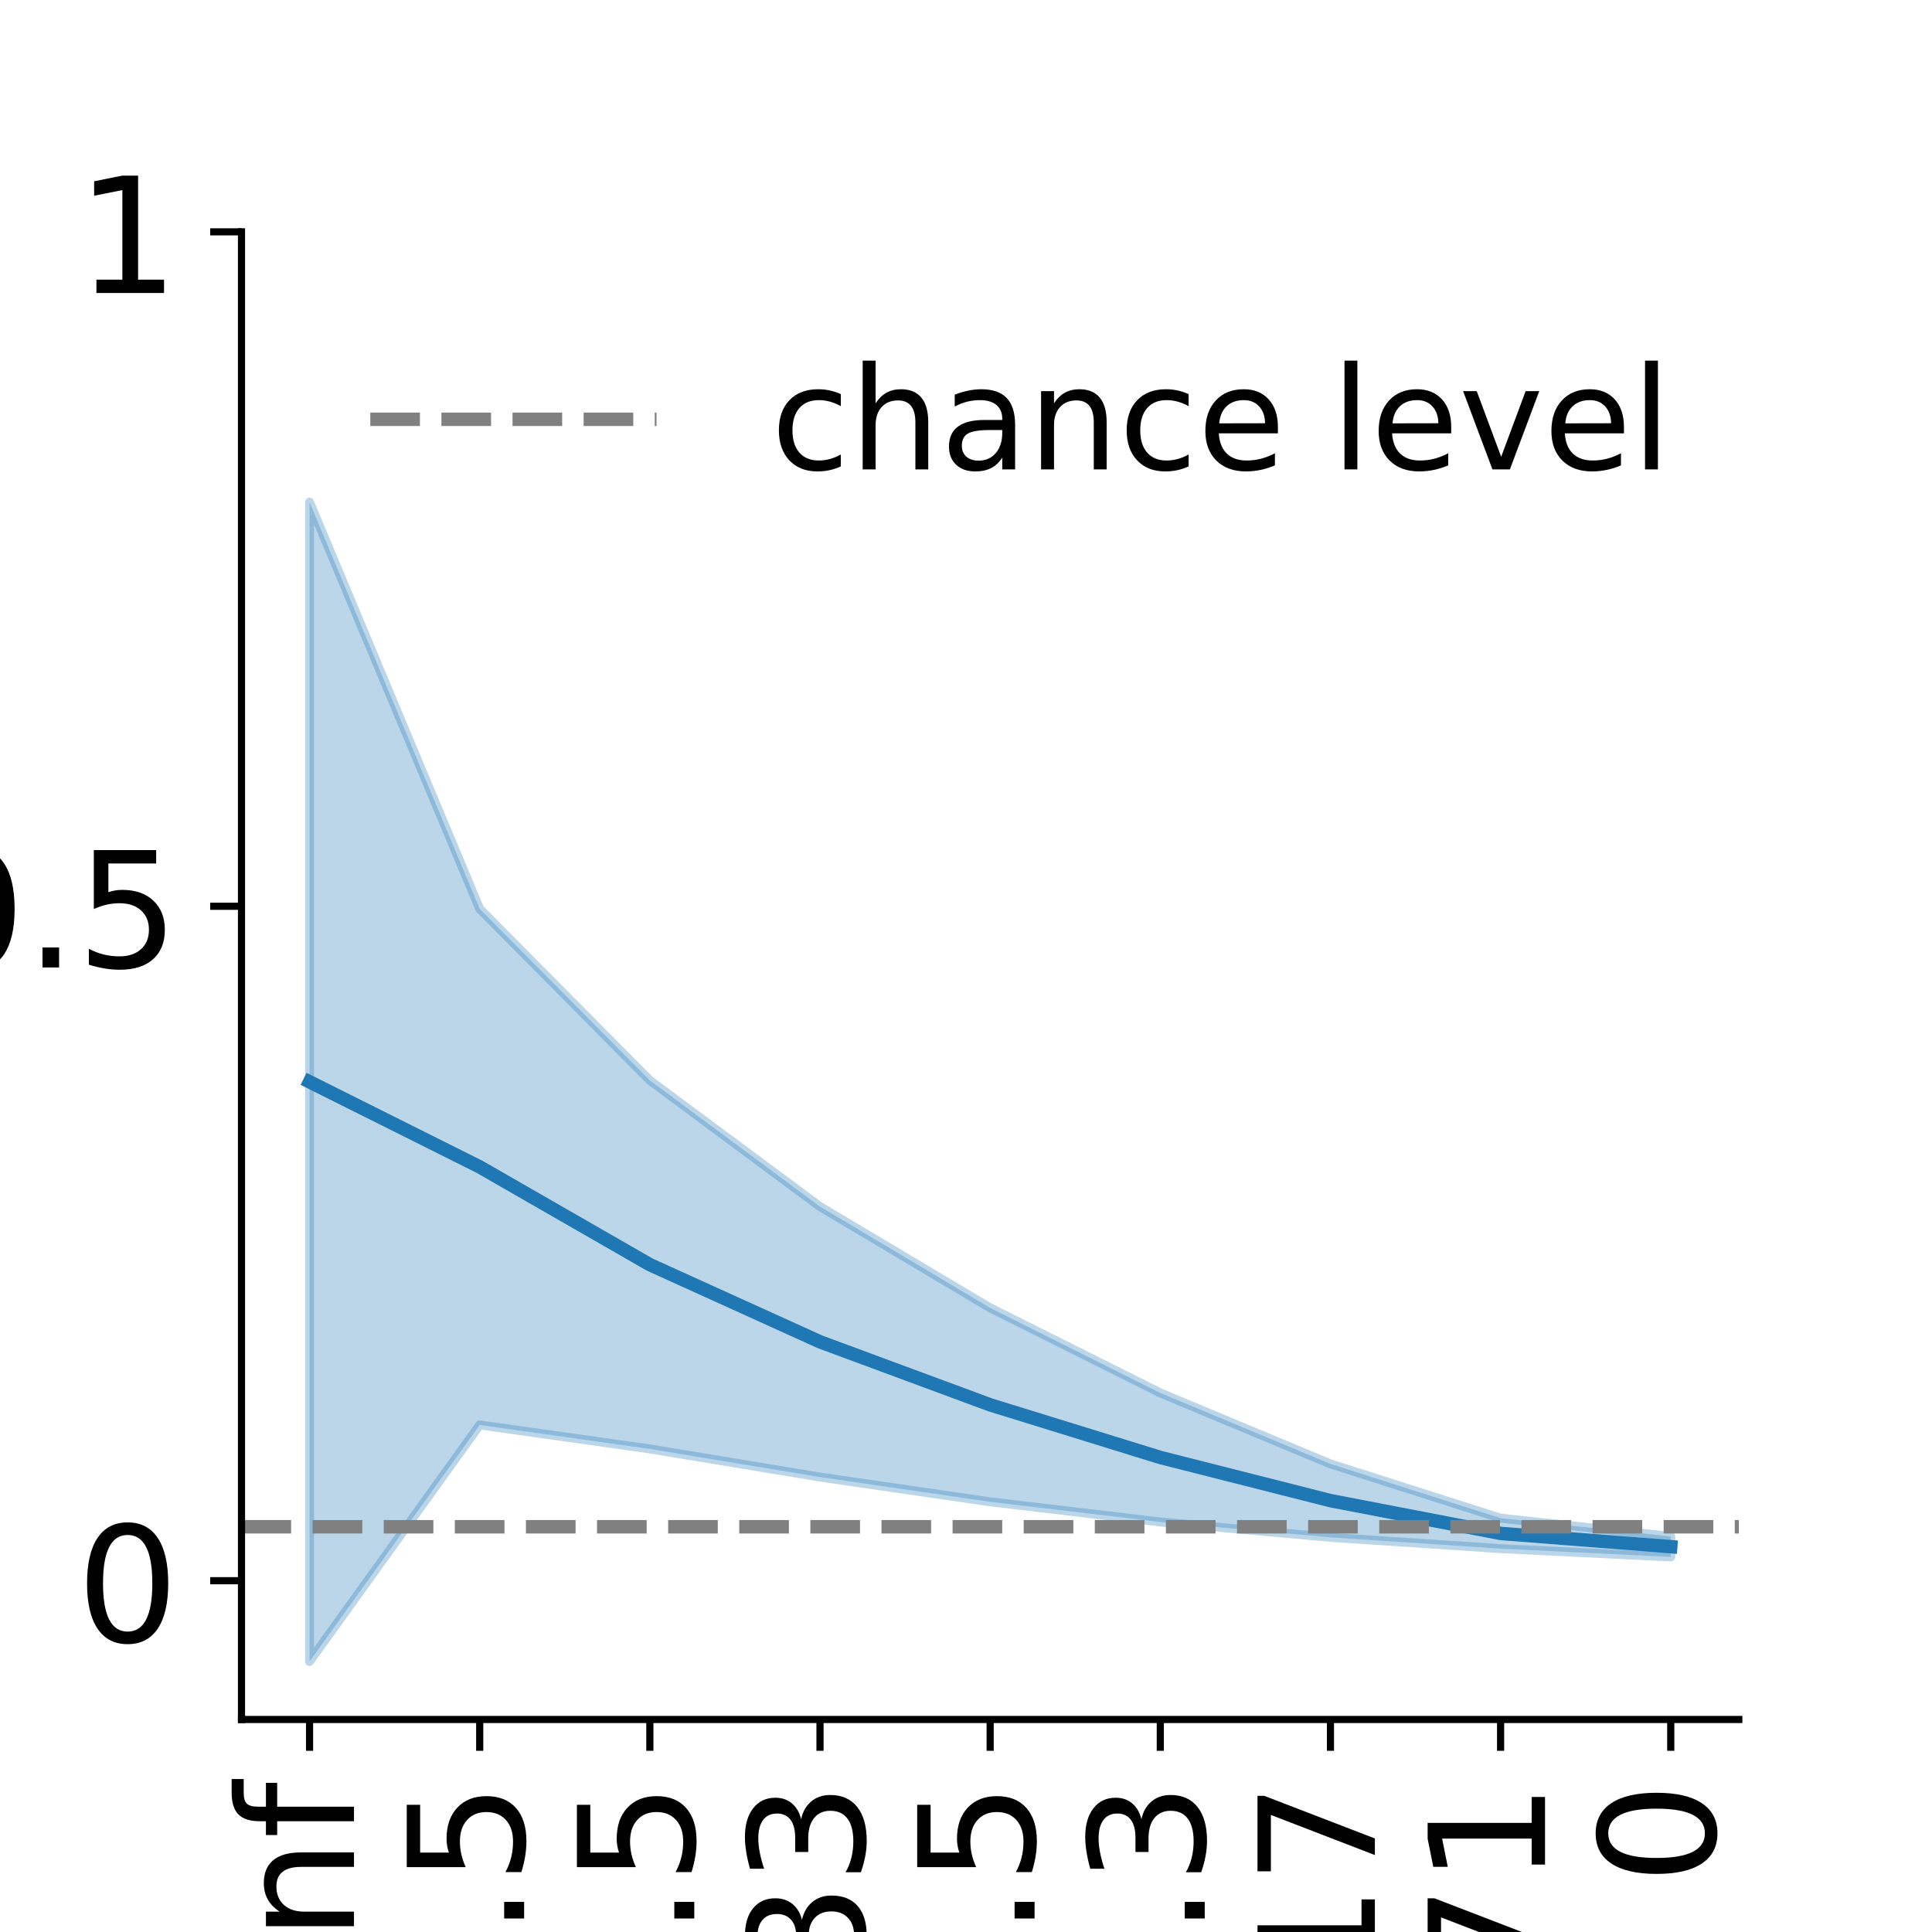
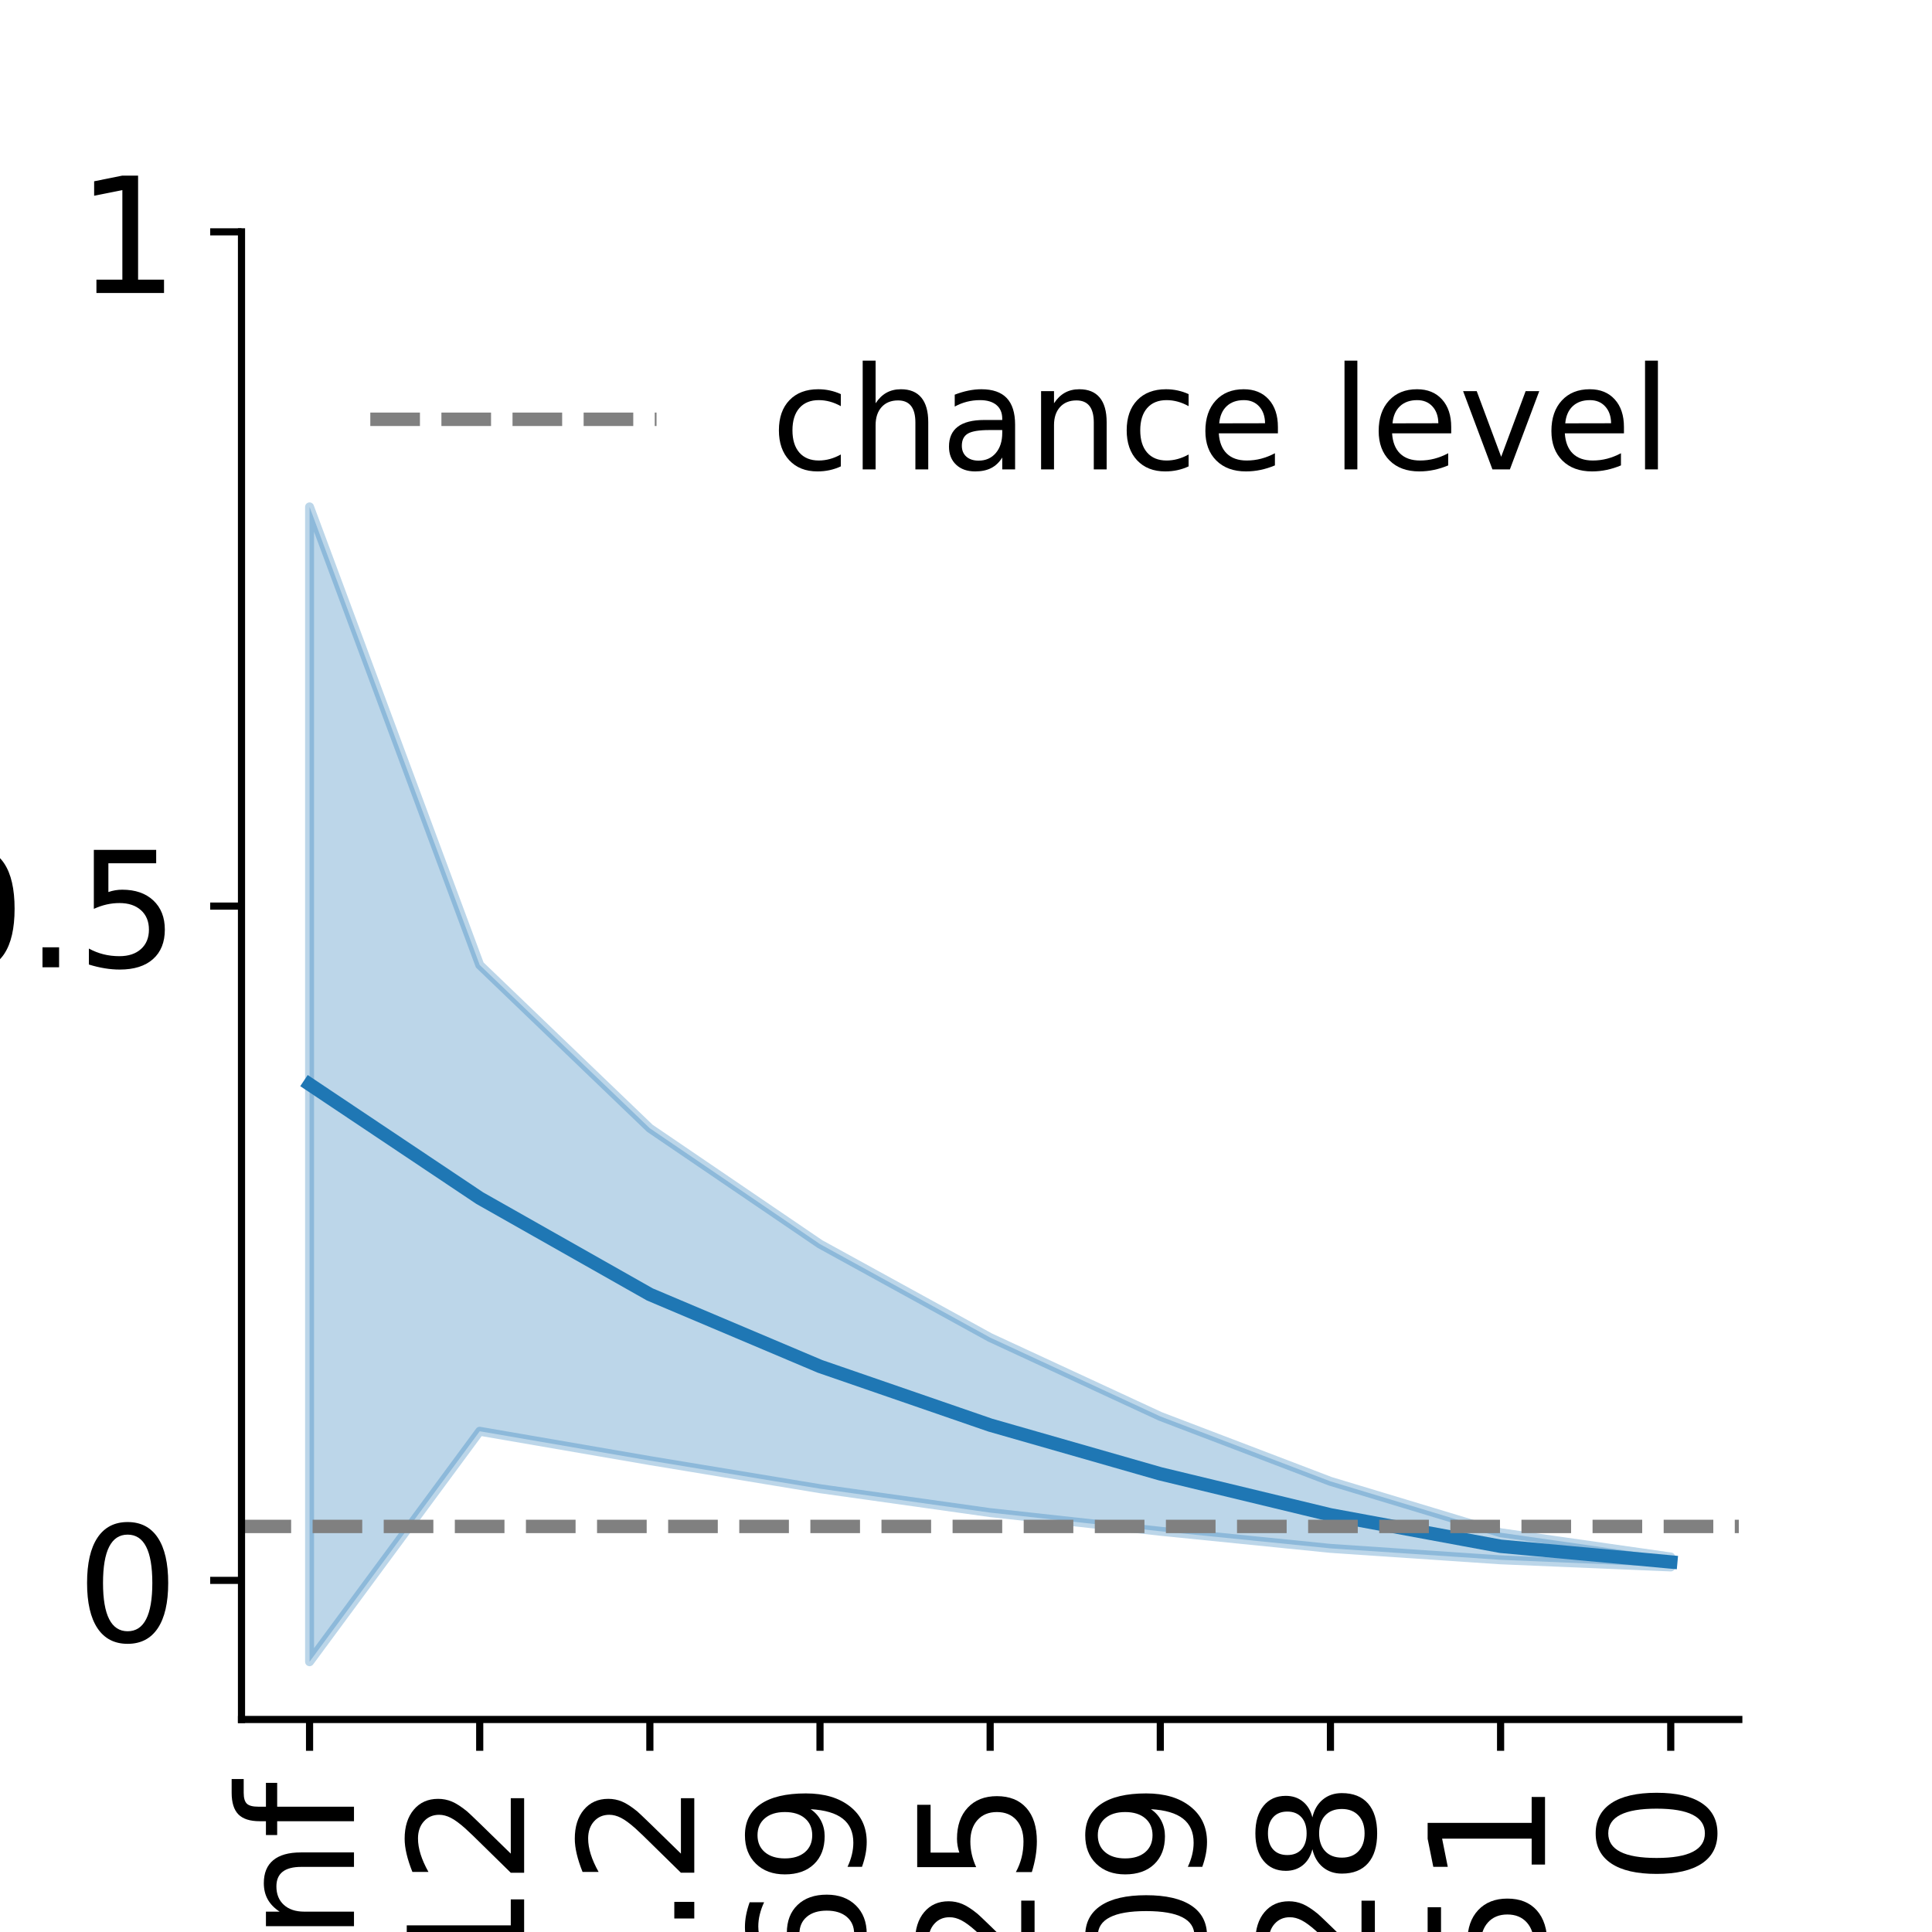
<svg xmlns="http://www.w3.org/2000/svg" xmlns:xlink="http://www.w3.org/1999/xlink" width="216pt" height="216pt" viewBox="0 0 216 216" version="1.1">
  <defs>
    <style type="text/css">*{stroke-linejoin: round; stroke-linecap: butt}</style>
  </defs>
  <g id="figure_1">
    <g id="patch_1">
      <path d="M 0 216  L 216 216  L 216 0  L 0 0  L 0 216  z " style="fill: none" />
    </g>
    <g id="axes_1">
      <g id="patch_2">
        <path d="M 27 192.24  L 194.4 192.24  L 194.4 25.92  L 27 25.92  L 27 192.24  z " style="fill: none" />
      </g>
      <g id="PolyCollection_1">
        <defs>
-           <path id="m24177f4ba9" d="M 34.609 -159.86  L 34.609 -30.241  L 53.632 -56.689  L 72.655 -54.008  L 91.677 -50.862  L 110.7 -48.096  L 129.723 -45.84  L 148.745 -44.122  L 167.768 -42.858  L 186.791 -41.933  L 186.791 -44.227  L 186.791 -44.227  L 167.768 -46.266  L 148.745 -52.334  L 129.723 -60.267  L 110.7 -69.778  L 91.677 -81.103  L 72.655 -95.21  L 53.632 -114.391  L 34.609 -159.86  z " style="stroke: #1f77b4; stroke-opacity: 0.3" />
+           <path id="md8cceebc98" d="M 34.609 -159.329  L 34.609 -30.216  L 53.632 -55.983  L 72.655 -52.704  L 91.677 -49.562  L 110.7 -46.888  L 129.723 -44.804  L 148.745 -42.89  L 167.768 -41.61  L 186.791 -40.812  L 186.791 -41.929  L 186.791 -41.929  L 167.768 -44.638  L 148.745 -50.384  L 129.723 -57.645  L 110.7 -66.458  L 91.677 -76.91  L 72.655 -89.856  L 53.632 -108.117  L 34.609 -159.329  z " style="stroke: #1f77b4; stroke-opacity: 0.3" />
        </defs>
-         <g clip-path="url(#p6b8715d70b)">
-           <use xlink:href="#m24177f4ba9" x="0" y="216" style="fill: #1f77b4; fill-opacity: 0.3; stroke: #1f77b4; stroke-opacity: 0.3" />
+         <g clip-path="url(#pffc0e8651b)">
+           <use xlink:href="#md8cceebc98" x="0" y="216" style="fill: #1f77b4; fill-opacity: 0.3; stroke: #1f77b4; stroke-opacity: 0.3" />
        </g>
      </g>
      <g id="matplotlib.axis_1">
        <g id="xtick_1">
          <g id="line2d_1">
            <defs>
-               <path id="m2ba6592d87" d="M 0 0  L 0 3.5  " style="stroke: #000000; stroke-width: 0.8" />
-             </defs>
-             <g>
-               <use xlink:href="#m2ba6592d87" x="34.609" y="192.24" style="stroke: #000000; stroke-width: 0.8" />
+               <path id="m0f9a3a8de1" d="M 0 0  L 0 3.5  " style="stroke: #000000; stroke-width: 0.8" />
+             </defs>
+             <g>
+               <use xlink:href="#m0f9a3a8de1" x="34.609" y="192.24" style="stroke: #000000; stroke-width: 0.8" />
            </g>
          </g>
          <g id="text_1">
            <g transform="translate(39.57597 221.9847) rotate(-90) scale(0.18 -0.18)">
              <defs>
                <path id="DejaVuSans-69" d="M 603 3500  L 1178 3500  L 1178 0  L 603 0  L 603 3500  z M 603 4863  L 1178 4863  L 1178 4134  L 603 4134  L 603 4863  z " transform="scale(0.015625)" />
                <path id="DejaVuSans-6e" d="M 3513 2113  L 3513 0  L 2938 0  L 2938 2094  Q 2938 2591 2744 2837  Q 2550 3084 2163 3084  Q 1697 3084 1428 2787  Q 1159 2491 1159 1978  L 1159 0  L 581 0  L 581 3500  L 1159 3500  L 1159 2956  Q 1366 3272 1645 3428  Q 1925 3584 2291 3584  Q 2894 3584 3203 3211  Q 3513 2838 3513 2113  z " transform="scale(0.015625)" />
                <path id="DejaVuSans-66" d="M 2375 4863  L 2375 4384  L 1825 4384  Q 1516 4384 1395 4259  Q 1275 4134 1275 3809  L 1275 3500  L 2222 3500  L 2222 3053  L 1275 3053  L 1275 0  L 697 0  L 697 3053  L 147 3053  L 147 3500  L 697 3500  L 697 3744  Q 697 4328 969 4595  Q 1241 4863 1831 4863  L 2375 4863  z " transform="scale(0.015625)" />
              </defs>
              <use xlink:href="#DejaVuSans-69" />
              <use xlink:href="#DejaVuSans-6e" x="27.783" />
              <use xlink:href="#DejaVuSans-66" x="91.162" />
            </g>
          </g>
        </g>
        <g id="xtick_2">
          <g id="line2d_2">
            <g>
-               <use xlink:href="#m2ba6592d87" x="53.632" y="192.24" style="stroke: #000000; stroke-width: 0.8" />
+               <use xlink:href="#m0f9a3a8de1" x="53.632" y="192.24" style="stroke: #000000; stroke-width: 0.8" />
            </g>
          </g>
          <g id="text_2">
-             <g transform="translate(58.59869 227.8656) rotate(-90) scale(0.18 -0.18)">
-               <defs>
-                 <path id="DejaVuSans-33" d="M 2597 2516  Q 3050 2419 3304 2112  Q 3559 1806 3559 1356  Q 3559 666 3084 287  Q 2609 -91 1734 -91  Q 1441 -91 1130 -33  Q 819 25 488 141  L 488 750  Q 750 597 1062 519  Q 1375 441 1716 441  Q 2309 441 2620 675  Q 2931 909 2931 1356  Q 2931 1769 2642 2001  Q 2353 2234 1838 2234  L 1294 2234  L 1294 2753  L 1863 2753  Q 2328 2753 2575 2939  Q 2822 3125 2822 3475  Q 2822 3834 2567 4026  Q 2313 4219 1838 4219  Q 1578 4219 1281 4162  Q 984 4106 628 3988  L 628 4550  Q 988 4650 1302 4700  Q 1616 4750 1894 4750  Q 2613 4750 3031 4423  Q 3450 4097 3450 3541  Q 3450 3153 3228 2886  Q 3006 2619 2597 2516  z " transform="scale(0.015625)" />
-                 <path id="DejaVuSans-2e" d="M 684 794  L 1344 794  L 1344 0  L 684 0  L 684 794  z " transform="scale(0.015625)" />
-                 <path id="DejaVuSans-35" d="M 691 4666  L 3169 4666  L 3169 4134  L 1269 4134  L 1269 2991  Q 1406 3038 1543 3061  Q 1681 3084 1819 3084  Q 2600 3084 3056 2656  Q 3513 2228 3513 1497  Q 3513 744 3044 326  Q 2575 -91 1722 -91  Q 1428 -91 1123 -41  Q 819 9 494 109  L 494 744  Q 775 591 1075 516  Q 1375 441 1709 441  Q 2250 441 2565 725  Q 2881 1009 2881 1497  Q 2881 1984 2565 2268  Q 2250 2553 1709 2553  Q 1456 2553 1204 2497  Q 953 2441 691 2322  L 691 4666  z " transform="scale(0.015625)" />
-               </defs>
-               <use xlink:href="#DejaVuSans-33" />
-               <use xlink:href="#DejaVuSans-2e" x="63.623" />
-               <use xlink:href="#DejaVuSans-35" x="95.41" />
+             <g transform="translate(58.59869 222.145) rotate(-90) scale(0.18 -0.18)">
+               <defs>
+                 <path id="DejaVuSans-31" d="M 794 531  L 1825 531  L 1825 4091  L 703 3866  L 703 4441  L 1819 4666  L 2450 4666  L 2450 531  L 3481 531  L 3481 0  L 794 0  L 794 531  z " transform="scale(0.015625)" />
+                 <path id="DejaVuSans-32" d="M 1228 531  L 3431 531  L 3431 0  L 469 0  L 469 531  Q 828 903 1448 1529  Q 2069 2156 2228 2338  Q 2531 2678 2651 2914  Q 2772 3150 2772 3378  Q 2772 3750 2511 3984  Q 2250 4219 1831 4219  Q 1534 4219 1204 4116  Q 875 4013 500 3803  L 500 4441  Q 881 4594 1212 4672  Q 1544 4750 1819 4750  Q 2544 4750 2975 4387  Q 3406 4025 3406 3419  Q 3406 3131 3298 2873  Q 3191 2616 2906 2266  Q 2828 2175 2409 1742  Q 1991 1309 1228 531  z " transform="scale(0.015625)" />
+               </defs>
+               <use xlink:href="#DejaVuSans-31" />
+               <use xlink:href="#DejaVuSans-32" x="63.623" />
            </g>
          </g>
        </g>
        <g id="xtick_3">
          <g id="line2d_3">
            <g>
-               <use xlink:href="#m2ba6592d87" x="72.655" y="192.24" style="stroke: #000000; stroke-width: 0.8" />
+               <use xlink:href="#m0f9a3a8de1" x="72.655" y="192.24" style="stroke: #000000; stroke-width: 0.8" />
            </g>
          </g>
          <g id="text_3">
            <g transform="translate(77.62142 227.8656) rotate(-90) scale(0.18 -0.18)">
              <defs>
-                 <path id="DejaVuSans-31" d="M 794 531  L 1825 531  L 1825 4091  L 703 3866  L 703 4441  L 1819 4666  L 2450 4666  L 2450 531  L 3481 531  L 3481 0  L 794 0  L 794 531  z " transform="scale(0.015625)" />
-               </defs>
-               <use xlink:href="#DejaVuSans-31" />
-               <use xlink:href="#DejaVuSans-2e" x="63.623" />
-               <use xlink:href="#DejaVuSans-35" x="95.41" />
+                 <path id="DejaVuSans-2e" d="M 684 794  L 1344 794  L 1344 0  L 684 0  L 684 794  z " transform="scale(0.015625)" />
+               </defs>
+               <use xlink:href="#DejaVuSans-32" />
+               <use xlink:href="#DejaVuSans-2e" x="63.623" />
+               <use xlink:href="#DejaVuSans-32" x="95.41" />
            </g>
          </g>
        </g>
        <g id="xtick_4">
          <g id="line2d_4">
            <g>
-               <use xlink:href="#m2ba6592d87" x="91.677" y="192.24" style="stroke: #000000; stroke-width: 0.8" />
+               <use xlink:href="#m0f9a3a8de1" x="91.677" y="192.24" style="stroke: #000000; stroke-width: 0.8" />
            </g>
          </g>
          <g id="text_4">
            <g transform="translate(96.64415 239.3181) rotate(-90) scale(0.18 -0.18)">
              <defs>
                <path id="DejaVuSans-30" d="M 2034 4250  Q 1547 4250 1301 3770  Q 1056 3291 1056 2328  Q 1056 1369 1301 889  Q 1547 409 2034 409  Q 2525 409 2770 889  Q 3016 1369 3016 2328  Q 3016 3291 2770 3770  Q 2525 4250 2034 4250  z M 2034 4750  Q 2819 4750 3233 4129  Q 3647 3509 3647 2328  Q 3647 1150 3233 529  Q 2819 -91 2034 -91  Q 1250 -91 836 529  Q 422 1150 422 2328  Q 422 3509 836 4129  Q 1250 4750 2034 4750  z " transform="scale(0.015625)" />
-                 <path id="DejaVuSans-38" d="M 2034 2216  Q 1584 2216 1326 1975  Q 1069 1734 1069 1313  Q 1069 891 1326 650  Q 1584 409 2034 409  Q 2484 409 2743 651  Q 3003 894 3003 1313  Q 3003 1734 2745 1975  Q 2488 2216 2034 2216  z M 1403 2484  Q 997 2584 770 2862  Q 544 3141 544 3541  Q 544 4100 942 4425  Q 1341 4750 2034 4750  Q 2731 4750 3128 4425  Q 3525 4100 3525 3541  Q 3525 3141 3298 2862  Q 3072 2584 2669 2484  Q 3125 2378 3379 2068  Q 3634 1759 3634 1313  Q 3634 634 3220 271  Q 2806 -91 2034 -91  Q 1263 -91 848 271  Q 434 634 434 1313  Q 434 1759 690 2068  Q 947 2378 1403 2484  z M 1172 3481  Q 1172 3119 1398 2916  Q 1625 2713 2034 2713  Q 2441 2713 2670 2916  Q 2900 3119 2900 3481  Q 2900 3844 2670 4047  Q 2441 4250 2034 4250  Q 1625 4250 1398 4047  Q 1172 3844 1172 3481  z " transform="scale(0.015625)" />
-               </defs>
-               <use xlink:href="#DejaVuSans-30" />
-               <use xlink:href="#DejaVuSans-2e" x="63.623" />
-               <use xlink:href="#DejaVuSans-38" x="95.41" />
-               <use xlink:href="#DejaVuSans-33" x="159.033" />
+                 <path id="DejaVuSans-36" d="M 2113 2584  Q 1688 2584 1439 2293  Q 1191 2003 1191 1497  Q 1191 994 1439 701  Q 1688 409 2113 409  Q 2538 409 2786 701  Q 3034 994 3034 1497  Q 3034 2003 2786 2293  Q 2538 2584 2113 2584  z M 3366 4563  L 3366 3988  Q 3128 4100 2886 4159  Q 2644 4219 2406 4219  Q 1781 4219 1451 3797  Q 1122 3375 1075 2522  Q 1259 2794 1537 2939  Q 1816 3084 2150 3084  Q 2853 3084 3261 2657  Q 3669 2231 3669 1497  Q 3669 778 3244 343  Q 2819 -91 2113 -91  Q 1303 -91 875 529  Q 447 1150 447 2328  Q 447 3434 972 4092  Q 1497 4750 2381 4750  Q 2619 4750 2861 4703  Q 3103 4656 3366 4563  z " transform="scale(0.015625)" />
+                 <path id="DejaVuSans-39" d="M 703 97  L 703 672  Q 941 559 1184 500  Q 1428 441 1663 441  Q 2288 441 2617 861  Q 2947 1281 2994 2138  Q 2813 1869 2534 1725  Q 2256 1581 1919 1581  Q 1219 1581 811 2004  Q 403 2428 403 3163  Q 403 3881 828 4315  Q 1253 4750 1959 4750  Q 2769 4750 3195 4129  Q 3622 3509 3622 2328  Q 3622 1225 3098 567  Q 2575 -91 1691 -91  Q 1453 -91 1209 -44  Q 966 3 703 97  z M 1959 2075  Q 2384 2075 2632 2365  Q 2881 2656 2881 3163  Q 2881 3666 2632 3958  Q 2384 4250 1959 4250  Q 1534 4250 1286 3958  Q 1038 3666 1038 3163  Q 1038 2656 1286 2365  Q 1534 2075 1959 2075  z " transform="scale(0.015625)" />
+               </defs>
+               <use xlink:href="#DejaVuSans-30" />
+               <use xlink:href="#DejaVuSans-2e" x="63.623" />
+               <use xlink:href="#DejaVuSans-36" x="95.41" />
+               <use xlink:href="#DejaVuSans-39" x="159.033" />
            </g>
          </g>
        </g>
        <g id="xtick_5">
          <g id="line2d_5">
            <g>
-               <use xlink:href="#m2ba6592d87" x="110.7" y="192.24" style="stroke: #000000; stroke-width: 0.8" />
+               <use xlink:href="#m0f9a3a8de1" x="110.7" y="192.24" style="stroke: #000000; stroke-width: 0.8" />
            </g>
          </g>
          <g id="text_5">
-             <g transform="translate(115.6669 227.8656) rotate(-90) scale(0.18 -0.18)">
-               <use xlink:href="#DejaVuSans-30" />
-               <use xlink:href="#DejaVuSans-2e" x="63.623" />
-               <use xlink:href="#DejaVuSans-35" x="95.41" />
+             <g transform="translate(115.6669 239.3181) rotate(-90) scale(0.18 -0.18)">
+               <defs>
+                 <path id="DejaVuSans-35" d="M 691 4666  L 3169 4666  L 3169 4134  L 1269 4134  L 1269 2991  Q 1406 3038 1543 3061  Q 1681 3084 1819 3084  Q 2600 3084 3056 2656  Q 3513 2228 3513 1497  Q 3513 744 3044 326  Q 2575 -91 1722 -91  Q 1428 -91 1123 -41  Q 819 9 494 109  L 494 744  Q 775 591 1075 516  Q 1375 441 1709 441  Q 2250 441 2565 725  Q 2881 1009 2881 1497  Q 2881 1984 2565 2268  Q 2250 2553 1709 2553  Q 1456 2553 1204 2497  Q 953 2441 691 2322  L 691 4666  z " transform="scale(0.015625)" />
+               </defs>
+               <use xlink:href="#DejaVuSans-30" />
+               <use xlink:href="#DejaVuSans-2e" x="63.623" />
+               <use xlink:href="#DejaVuSans-32" x="95.41" />
+               <use xlink:href="#DejaVuSans-35" x="159.033" />
            </g>
          </g>
        </g>
        <g id="xtick_6">
          <g id="line2d_6">
            <g>
-               <use xlink:href="#m2ba6592d87" x="129.723" y="192.24" style="stroke: #000000; stroke-width: 0.8" />
+               <use xlink:href="#m0f9a3a8de1" x="129.723" y="192.24" style="stroke: #000000; stroke-width: 0.8" />
            </g>
          </g>
          <g id="text_6">
-             <g transform="translate(134.6896 227.8656) rotate(-90) scale(0.18 -0.18)">
-               <use xlink:href="#DejaVuSans-30" />
-               <use xlink:href="#DejaVuSans-2e" x="63.623" />
-               <use xlink:href="#DejaVuSans-33" x="95.41" />
+             <g transform="translate(134.6896 239.3181) rotate(-90) scale(0.18 -0.18)">
+               <use xlink:href="#DejaVuSans-30" />
+               <use xlink:href="#DejaVuSans-2e" x="63.623" />
+               <use xlink:href="#DejaVuSans-30" x="95.41" />
+               <use xlink:href="#DejaVuSans-39" x="159.033" />
            </g>
          </g>
        </g>
        <g id="xtick_7">
          <g id="line2d_7">
            <g>
-               <use xlink:href="#m2ba6592d87" x="148.745" y="192.24" style="stroke: #000000; stroke-width: 0.8" />
+               <use xlink:href="#m0f9a3a8de1" x="148.745" y="192.24" style="stroke: #000000; stroke-width: 0.8" />
            </g>
          </g>
          <g id="text_7">
-             <g transform="translate(153.7123 239.3181) rotate(-90) scale(0.18 -0.18)">
-               <defs>
-                 <path id="DejaVuSans-37" d="M 525 4666  L 3525 4666  L 3525 4397  L 1831 0  L 1172 0  L 2766 4134  L 525 4134  L 525 4666  z " transform="scale(0.015625)" />
-               </defs>
-               <use xlink:href="#DejaVuSans-30" />
-               <use xlink:href="#DejaVuSans-2e" x="63.623" />
-               <use xlink:href="#DejaVuSans-31" x="95.41" />
-               <use xlink:href="#DejaVuSans-37" x="159.033" />
+             <g transform="translate(153.7123 250.7706) rotate(-90) scale(0.18 -0.18)">
+               <defs>
+                 <path id="DejaVuSans-38" d="M 2034 2216  Q 1584 2216 1326 1975  Q 1069 1734 1069 1313  Q 1069 891 1326 650  Q 1584 409 2034 409  Q 2484 409 2743 651  Q 3003 894 3003 1313  Q 3003 1734 2745 1975  Q 2488 2216 2034 2216  z M 1403 2484  Q 997 2584 770 2862  Q 544 3141 544 3541  Q 544 4100 942 4425  Q 1341 4750 2034 4750  Q 2731 4750 3128 4425  Q 3525 4100 3525 3541  Q 3525 3141 3298 2862  Q 3072 2584 2669 2484  Q 3125 2378 3379 2068  Q 3634 1759 3634 1313  Q 3634 634 3220 271  Q 2806 -91 2034 -91  Q 1263 -91 848 271  Q 434 634 434 1313  Q 434 1759 690 2068  Q 947 2378 1403 2484  z M 1172 3481  Q 1172 3119 1398 2916  Q 1625 2713 2034 2713  Q 2441 2713 2670 2916  Q 2900 3119 2900 3481  Q 2900 3844 2670 4047  Q 2441 4250 2034 4250  Q 1625 4250 1398 4047  Q 1172 3844 1172 3481  z " transform="scale(0.015625)" />
+               </defs>
+               <use xlink:href="#DejaVuSans-30" />
+               <use xlink:href="#DejaVuSans-2e" x="63.623" />
+               <use xlink:href="#DejaVuSans-30" x="95.41" />
+               <use xlink:href="#DejaVuSans-32" x="159.033" />
+               <use xlink:href="#DejaVuSans-38" x="222.656" />
            </g>
          </g>
        </g>
        <g id="xtick_8">
          <g id="line2d_8">
            <g>
-               <use xlink:href="#m2ba6592d87" x="167.768" y="192.24" style="stroke: #000000; stroke-width: 0.8" />
+               <use xlink:href="#m0f9a3a8de1" x="167.768" y="192.24" style="stroke: #000000; stroke-width: 0.8" />
            </g>
          </g>
          <g id="text_8">
-             <g transform="translate(172.7351 250.7706) rotate(-90) scale(0.18 -0.18)">
+             <g transform="translate(172.7351 262.2231) rotate(-90) scale(0.18 -0.18)">
              <use xlink:href="#DejaVuSans-30" />
              <use xlink:href="#DejaVuSans-2e" x="63.623" />
              <use xlink:href="#DejaVuSans-30" x="95.41" />
-               <use xlink:href="#DejaVuSans-37" x="159.033" />
-               <use xlink:href="#DejaVuSans-31" x="222.656" />
+               <use xlink:href="#DejaVuSans-30" x="159.033" />
+               <use xlink:href="#DejaVuSans-35" x="222.656" />
+               <use xlink:href="#DejaVuSans-31" x="286.279" />
            </g>
          </g>
        </g>
        <g id="xtick_9">
          <g id="line2d_9">
            <g>
-               <use xlink:href="#m2ba6592d87" x="186.791" y="192.24" style="stroke: #000000; stroke-width: 0.8" />
+               <use xlink:href="#m0f9a3a8de1" x="186.791" y="192.24" style="stroke: #000000; stroke-width: 0.8" />
            </g>
          </g>
          <g id="text_9">
            <g transform="translate(191.7578 210.6925) rotate(-90) scale(0.18 -0.18)">
              <use xlink:href="#DejaVuSans-30" />
            </g>
          </g>
        </g>
        <g id="text_10">
-           <g transform="translate(6.998437 269.9675) scale(0.2 -0.2)">
+           <g transform="translate(6.998437 281.42) scale(0.2 -0.2)">
            <defs>
              <path id="DejaVuSans-53" d="M 3425 4513  L 3425 3897  Q 3066 4069 2747 4153  Q 2428 4238 2131 4238  Q 1616 4238 1336 4038  Q 1056 3838 1056 3469  Q 1056 3159 1242 3001  Q 1428 2844 1947 2747  L 2328 2669  Q 3034 2534 3370 2195  Q 3706 1856 3706 1288  Q 3706 609 3251 259  Q 2797 -91 1919 -91  Q 1588 -91 1214 -16  Q 841 59 441 206  L 441 856  Q 825 641 1194 531  Q 1563 422 1919 422  Q 2459 422 2753 634  Q 3047 847 3047 1241  Q 3047 1584 2836 1778  Q 2625 1972 2144 2069  L 1759 2144  Q 1053 2284 737 2584  Q 422 2884 422 3419  Q 422 4038 858 4394  Q 1294 4750 2059 4750  Q 2388 4750 2728 4690  Q 3069 4631 3425 4513  z " transform="scale(0.015625)" />
              <path id="DejaVuSans-67" d="M 2906 1791  Q 2906 2416 2648 2759  Q 2391 3103 1925 3103  Q 1463 3103 1205 2759  Q 947 2416 947 1791  Q 947 1169 1205 825  Q 1463 481 1925 481  Q 2391 481 2648 825  Q 2906 1169 2906 1791  z M 3481 434  Q 3481 -459 3084 -895  Q 2688 -1331 1869 -1331  Q 1566 -1331 1297 -1286  Q 1028 -1241 775 -1147  L 775 -588  Q 1028 -725 1275 -790  Q 1522 -856 1778 -856  Q 2344 -856 2625 -561  Q 2906 -266 2906 331  L 2906 616  Q 2728 306 2450 153  Q 2172 0 1784 0  Q 1141 0 747 490  Q 353 981 353 1791  Q 353 2603 747 3093  Q 1141 3584 1784 3584  Q 2172 3584 2450 3431  Q 2728 3278 2906 2969  L 2906 3500  L 3481 3500  L 3481 434  z " transform="scale(0.015625)" />
              <path id="DejaVuSans-61" d="M 2194 1759  Q 1497 1759 1228 1600  Q 959 1441 959 1056  Q 959 750 1161 570  Q 1363 391 1709 391  Q 2188 391 2477 730  Q 2766 1069 2766 1631  L 2766 1759  L 2194 1759  z M 3341 1997  L 3341 0  L 2766 0  L 2766 531  Q 2569 213 2275 61  Q 1981 -91 1556 -91  Q 1019 -91 701 211  Q 384 513 384 1019  Q 384 1609 779 1909  Q 1175 2209 1959 2209  L 2766 2209  L 2766 2266  Q 2766 2663 2505 2880  Q 2244 3097 1772 3097  Q 1472 3097 1187 3025  Q 903 2953 641 2809  L 641 3341  Q 956 3463 1253 3523  Q 1550 3584 1831 3584  Q 2591 3584 2966 3190  Q 3341 2797 3341 1997  z " transform="scale(0.015625)" />
              <path id="DejaVuSans-6c" d="M 603 4863  L 1178 4863  L 1178 0  L 603 0  L 603 4863  z " transform="scale(0.015625)" />
              <path id="DejaVuSans-20" transform="scale(0.015625)" />
              <path id="DejaVuSans-74" d="M 1172 4494  L 1172 3500  L 2356 3500  L 2356 3053  L 1172 3053  L 1172 1153  Q 1172 725 1289 603  Q 1406 481 1766 481  L 2356 481  L 2356 0  L 1766 0  Q 1100 0 847 248  Q 594 497 594 1153  L 594 3053  L 172 3053  L 172 3500  L 594 3500  L 594 4494  L 1172 4494  z " transform="scale(0.015625)" />
              <path id="DejaVuSans-6f" d="M 1959 3097  Q 1497 3097 1228 2736  Q 959 2375 959 1747  Q 959 1119 1226 758  Q 1494 397 1959 397  Q 2419 397 2687 759  Q 2956 1122 2956 1747  Q 2956 2369 2687 2733  Q 2419 3097 1959 3097  z M 1959 3584  Q 2709 3584 3137 3096  Q 3566 2609 3566 1747  Q 3566 888 3137 398  Q 2709 -91 1959 -91  Q 1206 -91 779 398  Q 353 888 353 1747  Q 353 2609 779 3096  Q 1206 3584 1959 3584  z " transform="scale(0.015625)" />
              <path id="DejaVuSans-4e" d="M 628 4666  L 1478 4666  L 3547 763  L 3547 4666  L 4159 4666  L 4159 0  L 3309 0  L 1241 3903  L 1241 0  L 628 0  L 628 4666  z " transform="scale(0.015625)" />
              <path id="DejaVuSans-73" d="M 2834 3397  L 2834 2853  Q 2591 2978 2328 3040  Q 2066 3103 1784 3103  Q 1356 3103 1142 2972  Q 928 2841 928 2578  Q 928 2378 1081 2264  Q 1234 2150 1697 2047  L 1894 2003  Q 2506 1872 2764 1633  Q 3022 1394 3022 966  Q 3022 478 2636 193  Q 2250 -91 1575 -91  Q 1294 -91 989 -36  Q 684 19 347 128  L 347 722  Q 666 556 975 473  Q 1284 391 1588 391  Q 1994 391 2212 530  Q 2431 669 2431 922  Q 2431 1156 2273 1281  Q 2116 1406 1581 1522  L 1381 1569  Q 847 1681 609 1914  Q 372 2147 372 2553  Q 372 3047 722 3315  Q 1072 3584 1716 3584  Q 2034 3584 2315 3537  Q 2597 3491 2834 3397  z " transform="scale(0.015625)" />
              <path id="DejaVuSans-65" d="M 3597 1894  L 3597 1613  L 953 1613  Q 991 1019 1311 708  Q 1631 397 2203 397  Q 2534 397 2845 478  Q 3156 559 3463 722  L 3463 178  Q 3153 47 2828 -22  Q 2503 -91 2169 -91  Q 1331 -91 842 396  Q 353 884 353 1716  Q 353 2575 817 3079  Q 1281 3584 2069 3584  Q 2775 3584 3186 3129  Q 3597 2675 3597 1894  z M 3022 2063  Q 3016 2534 2758 2815  Q 2500 3097 2075 3097  Q 1594 3097 1305 2825  Q 1016 2553 972 2059  L 3022 2063  z " transform="scale(0.015625)" />
              <path id="DejaVuSans-52" d="M 2841 2188  Q 3044 2119 3236 1894  Q 3428 1669 3622 1275  L 4263 0  L 3584 0  L 2988 1197  Q 2756 1666 2539 1819  Q 2322 1972 1947 1972  L 1259 1972  L 1259 0  L 628 0  L 628 4666  L 2053 4666  Q 2853 4666 3247 4331  Q 3641 3997 3641 3322  Q 3641 2881 3436 2590  Q 3231 2300 2841 2188  z M 1259 4147  L 1259 2491  L 2053 2491  Q 2509 2491 2742 2702  Q 2975 2913 2975 3322  Q 2975 3731 2742 3939  Q 2509 4147 2053 4147  L 1259 4147  z " transform="scale(0.015625)" />
            </defs>
            <use xlink:href="#DejaVuSans-53" />
            <use xlink:href="#DejaVuSans-69" x="63.477" />
            <use xlink:href="#DejaVuSans-67" x="91.26" />
            <use xlink:href="#DejaVuSans-6e" x="154.736" />
            <use xlink:href="#DejaVuSans-61" x="218.115" />
            <use xlink:href="#DejaVuSans-6c" x="279.395" />
            <use xlink:href="#DejaVuSans-20" x="307.178" />
            <use xlink:href="#DejaVuSans-74" x="338.965" />
            <use xlink:href="#DejaVuSans-6f" x="378.174" />
            <use xlink:href="#DejaVuSans-20" x="439.355" />
            <use xlink:href="#DejaVuSans-4e" x="471.143" />
            <use xlink:href="#DejaVuSans-6f" x="545.947" />
            <use xlink:href="#DejaVuSans-69" x="607.129" />
            <use xlink:href="#DejaVuSans-73" x="634.912" />
            <use xlink:href="#DejaVuSans-65" x="687.012" />
            <use xlink:href="#DejaVuSans-20" x="748.535" />
            <use xlink:href="#DejaVuSans-52" x="780.322" />
            <use xlink:href="#DejaVuSans-61" x="847.555" />
            <use xlink:href="#DejaVuSans-74" x="908.834" />
            <use xlink:href="#DejaVuSans-69" x="948.043" />
            <use xlink:href="#DejaVuSans-6f" x="975.826" />
          </g>
        </g>
      </g>
      <g id="matplotlib.axis_2">
        <g id="ytick_1">
          <g id="line2d_10">
            <defs>
-               <path id="m36016e962e" d="M 0 0  L -3.5 0  " style="stroke: #000000; stroke-width: 0.8" />
-             </defs>
-             <g>
-               <use xlink:href="#m36016e962e" x="27" y="176.727" style="stroke: #000000; stroke-width: 0.8" />
+               <path id="md8df690a72" d="M 0 0  L -3.5 0  " style="stroke: #000000; stroke-width: 0.8" />
+             </defs>
+             <g>
+               <use xlink:href="#md8df690a72" x="27" y="176.688" style="stroke: #000000; stroke-width: 0.8" />
            </g>
          </g>
          <g id="text_11">
-             <g transform="translate(8.5475 183.5651) scale(0.18 -0.18)">
+             <g transform="translate(8.5475 183.5267) scale(0.18 -0.18)">
              <use xlink:href="#DejaVuSans-30" />
            </g>
          </g>
        </g>
        <g id="ytick_2">
          <g id="line2d_11">
            <g>
-               <use xlink:href="#m36016e962e" x="27" y="101.323" style="stroke: #000000; stroke-width: 0.8" />
+               <use xlink:href="#md8df690a72" x="27" y="101.304" style="stroke: #000000; stroke-width: 0.8" />
            </g>
          </g>
          <g id="text_12">
-             <g transform="translate(-8.625625 108.1619) scale(0.18 -0.18)">
+             <g transform="translate(-8.625625 108.1427) scale(0.18 -0.18)">
              <use xlink:href="#DejaVuSans-30" />
              <use xlink:href="#DejaVuSans-2e" x="63.623" />
              <use xlink:href="#DejaVuSans-35" x="95.41" />
            </g>
          </g>
        </g>
        <g id="ytick_3">
          <g id="line2d_12">
            <g>
-               <use xlink:href="#m36016e962e" x="27" y="25.92" style="stroke: #000000; stroke-width: 0.8" />
+               <use xlink:href="#md8df690a72" x="27" y="25.92" style="stroke: #000000; stroke-width: 0.8" />
            </g>
          </g>
          <g id="text_13">
            <g transform="translate(8.5475 32.75859) scale(0.18 -0.18)">
              <use xlink:href="#DejaVuSans-31" />
            </g>
          </g>
        </g>
        <g id="text_14">
          <g transform="translate(-16.785 203.6987) rotate(-90) scale(0.2 -0.2)">
            <defs>
              <path id="DejaVuSans-45" d="M 628 4666  L 3578 4666  L 3578 4134  L 1259 4134  L 1259 2753  L 3481 2753  L 3481 2222  L 1259 2222  L 1259 531  L 3634 531  L 3634 0  L 628 0  L 628 4666  z " transform="scale(0.015625)" />
              <path id="DejaVuSans-70" d="M 1159 525  L 1159 -1331  L 581 -1331  L 581 3500  L 1159 3500  L 1159 2969  Q 1341 3281 1617 3432  Q 1894 3584 2278 3584  Q 2916 3584 3314 3078  Q 3713 2572 3713 1747  Q 3713 922 3314 415  Q 2916 -91 2278 -91  Q 1894 -91 1617 61  Q 1341 213 1159 525  z M 3116 1747  Q 3116 2381 2855 2742  Q 2594 3103 2138 3103  Q 1681 3103 1420 2742  Q 1159 2381 1159 1747  Q 1159 1113 1420 752  Q 1681 391 2138 391  Q 2594 391 2855 752  Q 3116 1113 3116 1747  z " transform="scale(0.015625)" />
              <path id="DejaVuSans-64" d="M 2906 2969  L 2906 4863  L 3481 4863  L 3481 0  L 2906 0  L 2906 525  Q 2725 213 2448 61  Q 2172 -91 1784 -91  Q 1150 -91 751 415  Q 353 922 353 1747  Q 353 2572 751 3078  Q 1150 3584 1784 3584  Q 2172 3584 2448 3432  Q 2725 3281 2906 2969  z M 947 1747  Q 947 1113 1208 752  Q 1469 391 1925 391  Q 2381 391 2643 752  Q 2906 1113 2906 1747  Q 2906 2381 2643 2742  Q 2381 3103 1925 3103  Q 1469 3103 1208 2742  Q 947 2381 947 1747  z " transform="scale(0.015625)" />
              <path id="DejaVuSans-63" d="M 3122 3366  L 3122 2828  Q 2878 2963 2633 3030  Q 2388 3097 2138 3097  Q 1578 3097 1268 2742  Q 959 2388 959 1747  Q 959 1106 1268 751  Q 1578 397 2138 397  Q 2388 397 2633 464  Q 2878 531 3122 666  L 3122 134  Q 2881 22 2623 -34  Q 2366 -91 2075 -91  Q 1284 -91 818 406  Q 353 903 353 1747  Q 353 2603 823 3093  Q 1294 3584 2113 3584  Q 2378 3584 2631 3529  Q 2884 3475 3122 3366  z " transform="scale(0.015625)" />
              <path id="DejaVuSans-76" d="M 191 3500  L 800 3500  L 1894 563  L 2988 3500  L 3597 3500  L 2284 0  L 1503 0  L 191 3500  z " transform="scale(0.015625)" />
              <path id="DejaVuSans-79" d="M 2059 -325  Q 1816 -950 1584 -1140  Q 1353 -1331 966 -1331  L 506 -1331  L 506 -850  L 844 -850  Q 1081 -850 1212 -737  Q 1344 -625 1503 -206  L 1606 56  L 191 3500  L 800 3500  L 1894 763  L 2988 3500  L 3597 3500  L 2059 -325  z " transform="scale(0.015625)" />
            </defs>
            <use xlink:href="#DejaVuSans-45" />
            <use xlink:href="#DejaVuSans-70" x="63.184" />
            <use xlink:href="#DejaVuSans-69" x="126.66" />
            <use xlink:href="#DejaVuSans-73" x="154.443" />
            <use xlink:href="#DejaVuSans-6f" x="206.543" />
            <use xlink:href="#DejaVuSans-64" x="267.725" />
            <use xlink:href="#DejaVuSans-65" x="331.201" />
            <use xlink:href="#DejaVuSans-20" x="392.725" />
            <use xlink:href="#DejaVuSans-53" x="424.512" />
            <use xlink:href="#DejaVuSans-65" x="487.988" />
            <use xlink:href="#DejaVuSans-6c" x="549.512" />
            <use xlink:href="#DejaVuSans-65" x="577.295" />
            <use xlink:href="#DejaVuSans-63" x="638.818" />
            <use xlink:href="#DejaVuSans-74" x="693.799" />
            <use xlink:href="#DejaVuSans-69" x="733.008" />
            <use xlink:href="#DejaVuSans-76" x="760.791" />
            <use xlink:href="#DejaVuSans-69" x="819.971" />
            <use xlink:href="#DejaVuSans-74" x="847.754" />
            <use xlink:href="#DejaVuSans-79" x="886.963" />
          </g>
        </g>
      </g>
      <g id="line2d_13">
-         <path d="M 34.609 120.95  L 53.632 130.46  L 72.655 141.391  L 91.677 150.018  L 110.7 157.063  L 129.723 162.947  L 148.745 167.772  L 167.768 171.438  L 186.791 172.92  " clip-path="url(#p6b8715d70b)" style="fill: none; stroke: #1f77b4; stroke-width: 1.5; stroke-linecap: square" />
+         <path d="M 34.609 121.228  L 53.632 133.95  L 72.655 144.72  L 91.677 152.764  L 110.7 159.327  L 129.723 164.776  L 148.745 169.363  L 167.768 172.876  L 186.791 174.629  " clip-path="url(#pffc0e8651b)" style="fill: none; stroke: #1f77b4; stroke-width: 1.5; stroke-linecap: square" />
      </g>
      <g id="line2d_14">
-         <path d="M 27 170.694  L 194.4 170.694  " clip-path="url(#p6b8715d70b)" style="fill: none; stroke-dasharray: 5.55,2.4; stroke-dashoffset: 0; stroke: #808080; stroke-width: 1.5" />
+         <path d="M 27 170.657  L 194.4 170.657  " clip-path="url(#pffc0e8651b)" style="fill: none; stroke-dasharray: 5.55,2.4; stroke-dashoffset: 0; stroke: #808080; stroke-width: 1.5" />
      </g>
      <g id="patch_3">
        <path d="M 27 192.24  L 27 25.92  " style="fill: none; stroke: #000000; stroke-width: 0.8; stroke-linejoin: miter; stroke-linecap: square" />
      </g>
      <g id="patch_4">
        <path d="M 27 192.24  L 194.4 192.24  " style="fill: none; stroke: #000000; stroke-width: 0.8; stroke-linejoin: miter; stroke-linecap: square" />
      </g>
      <g id="legend_1">
        <g id="line2d_15">
          <path d="M 41.4 46.877  L 57.4 46.877  L 73.4 46.877  " style="fill: none; stroke-dasharray: 5.55,2.4; stroke-dashoffset: 0; stroke: #808080; stroke-width: 1.5" />
        </g>
        <g id="text_15">
          <g transform="translate(86.2 52.4775) scale(0.16 -0.16)">
            <defs>
              <path id="DejaVuSans-68" d="M 3513 2113  L 3513 0  L 2938 0  L 2938 2094  Q 2938 2591 2744 2837  Q 2550 3084 2163 3084  Q 1697 3084 1428 2787  Q 1159 2491 1159 1978  L 1159 0  L 581 0  L 581 4863  L 1159 4863  L 1159 2956  Q 1366 3272 1645 3428  Q 1925 3584 2291 3584  Q 2894 3584 3203 3211  Q 3513 2838 3513 2113  z " transform="scale(0.015625)" />
            </defs>
            <use xlink:href="#DejaVuSans-63" />
            <use xlink:href="#DejaVuSans-68" x="54.98" />
            <use xlink:href="#DejaVuSans-61" x="118.359" />
            <use xlink:href="#DejaVuSans-6e" x="179.639" />
            <use xlink:href="#DejaVuSans-63" x="243.018" />
            <use xlink:href="#DejaVuSans-65" x="297.998" />
            <use xlink:href="#DejaVuSans-20" x="359.521" />
            <use xlink:href="#DejaVuSans-6c" x="391.309" />
            <use xlink:href="#DejaVuSans-65" x="419.092" />
            <use xlink:href="#DejaVuSans-76" x="480.615" />
            <use xlink:href="#DejaVuSans-65" x="539.795" />
            <use xlink:href="#DejaVuSans-6c" x="601.318" />
          </g>
        </g>
      </g>
    </g>
  </g>
  <defs>
-     <clipPath id="p6b8715d70b">
+     <clipPath id="pffc0e8651b">
      <rect x="27" y="25.92" width="167.4" height="166.32" />
    </clipPath>
  </defs>
</svg>
